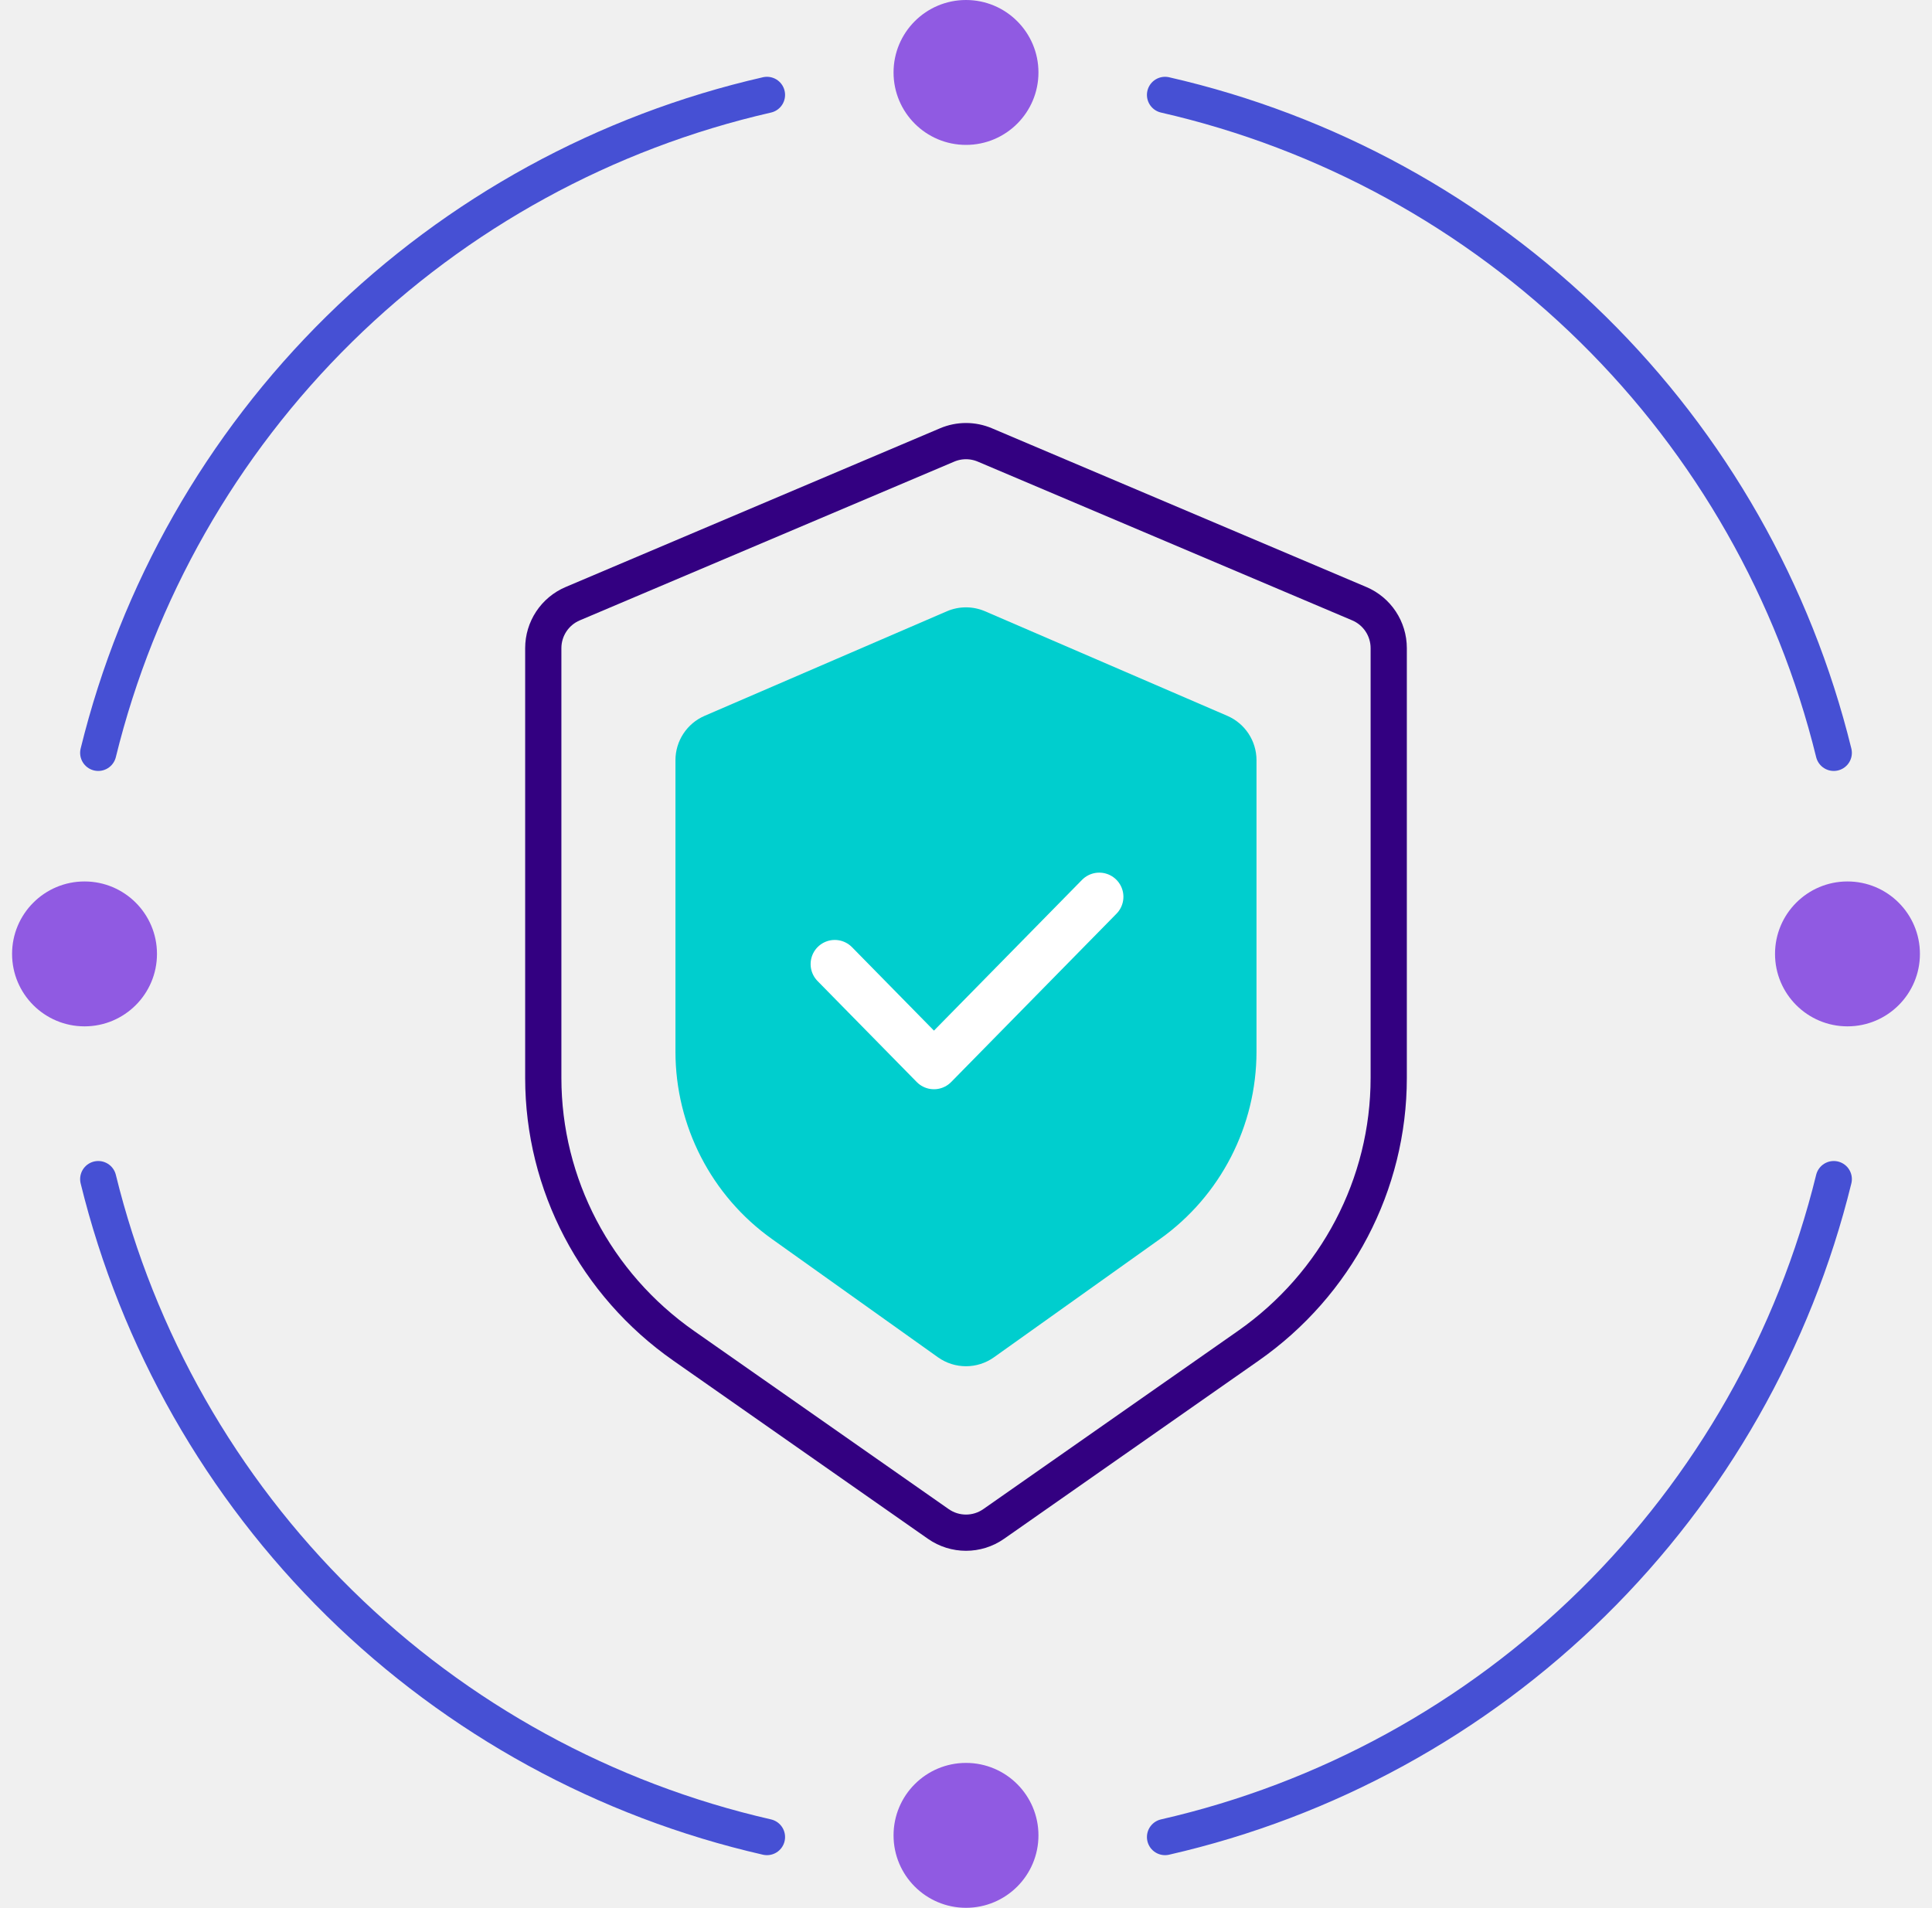
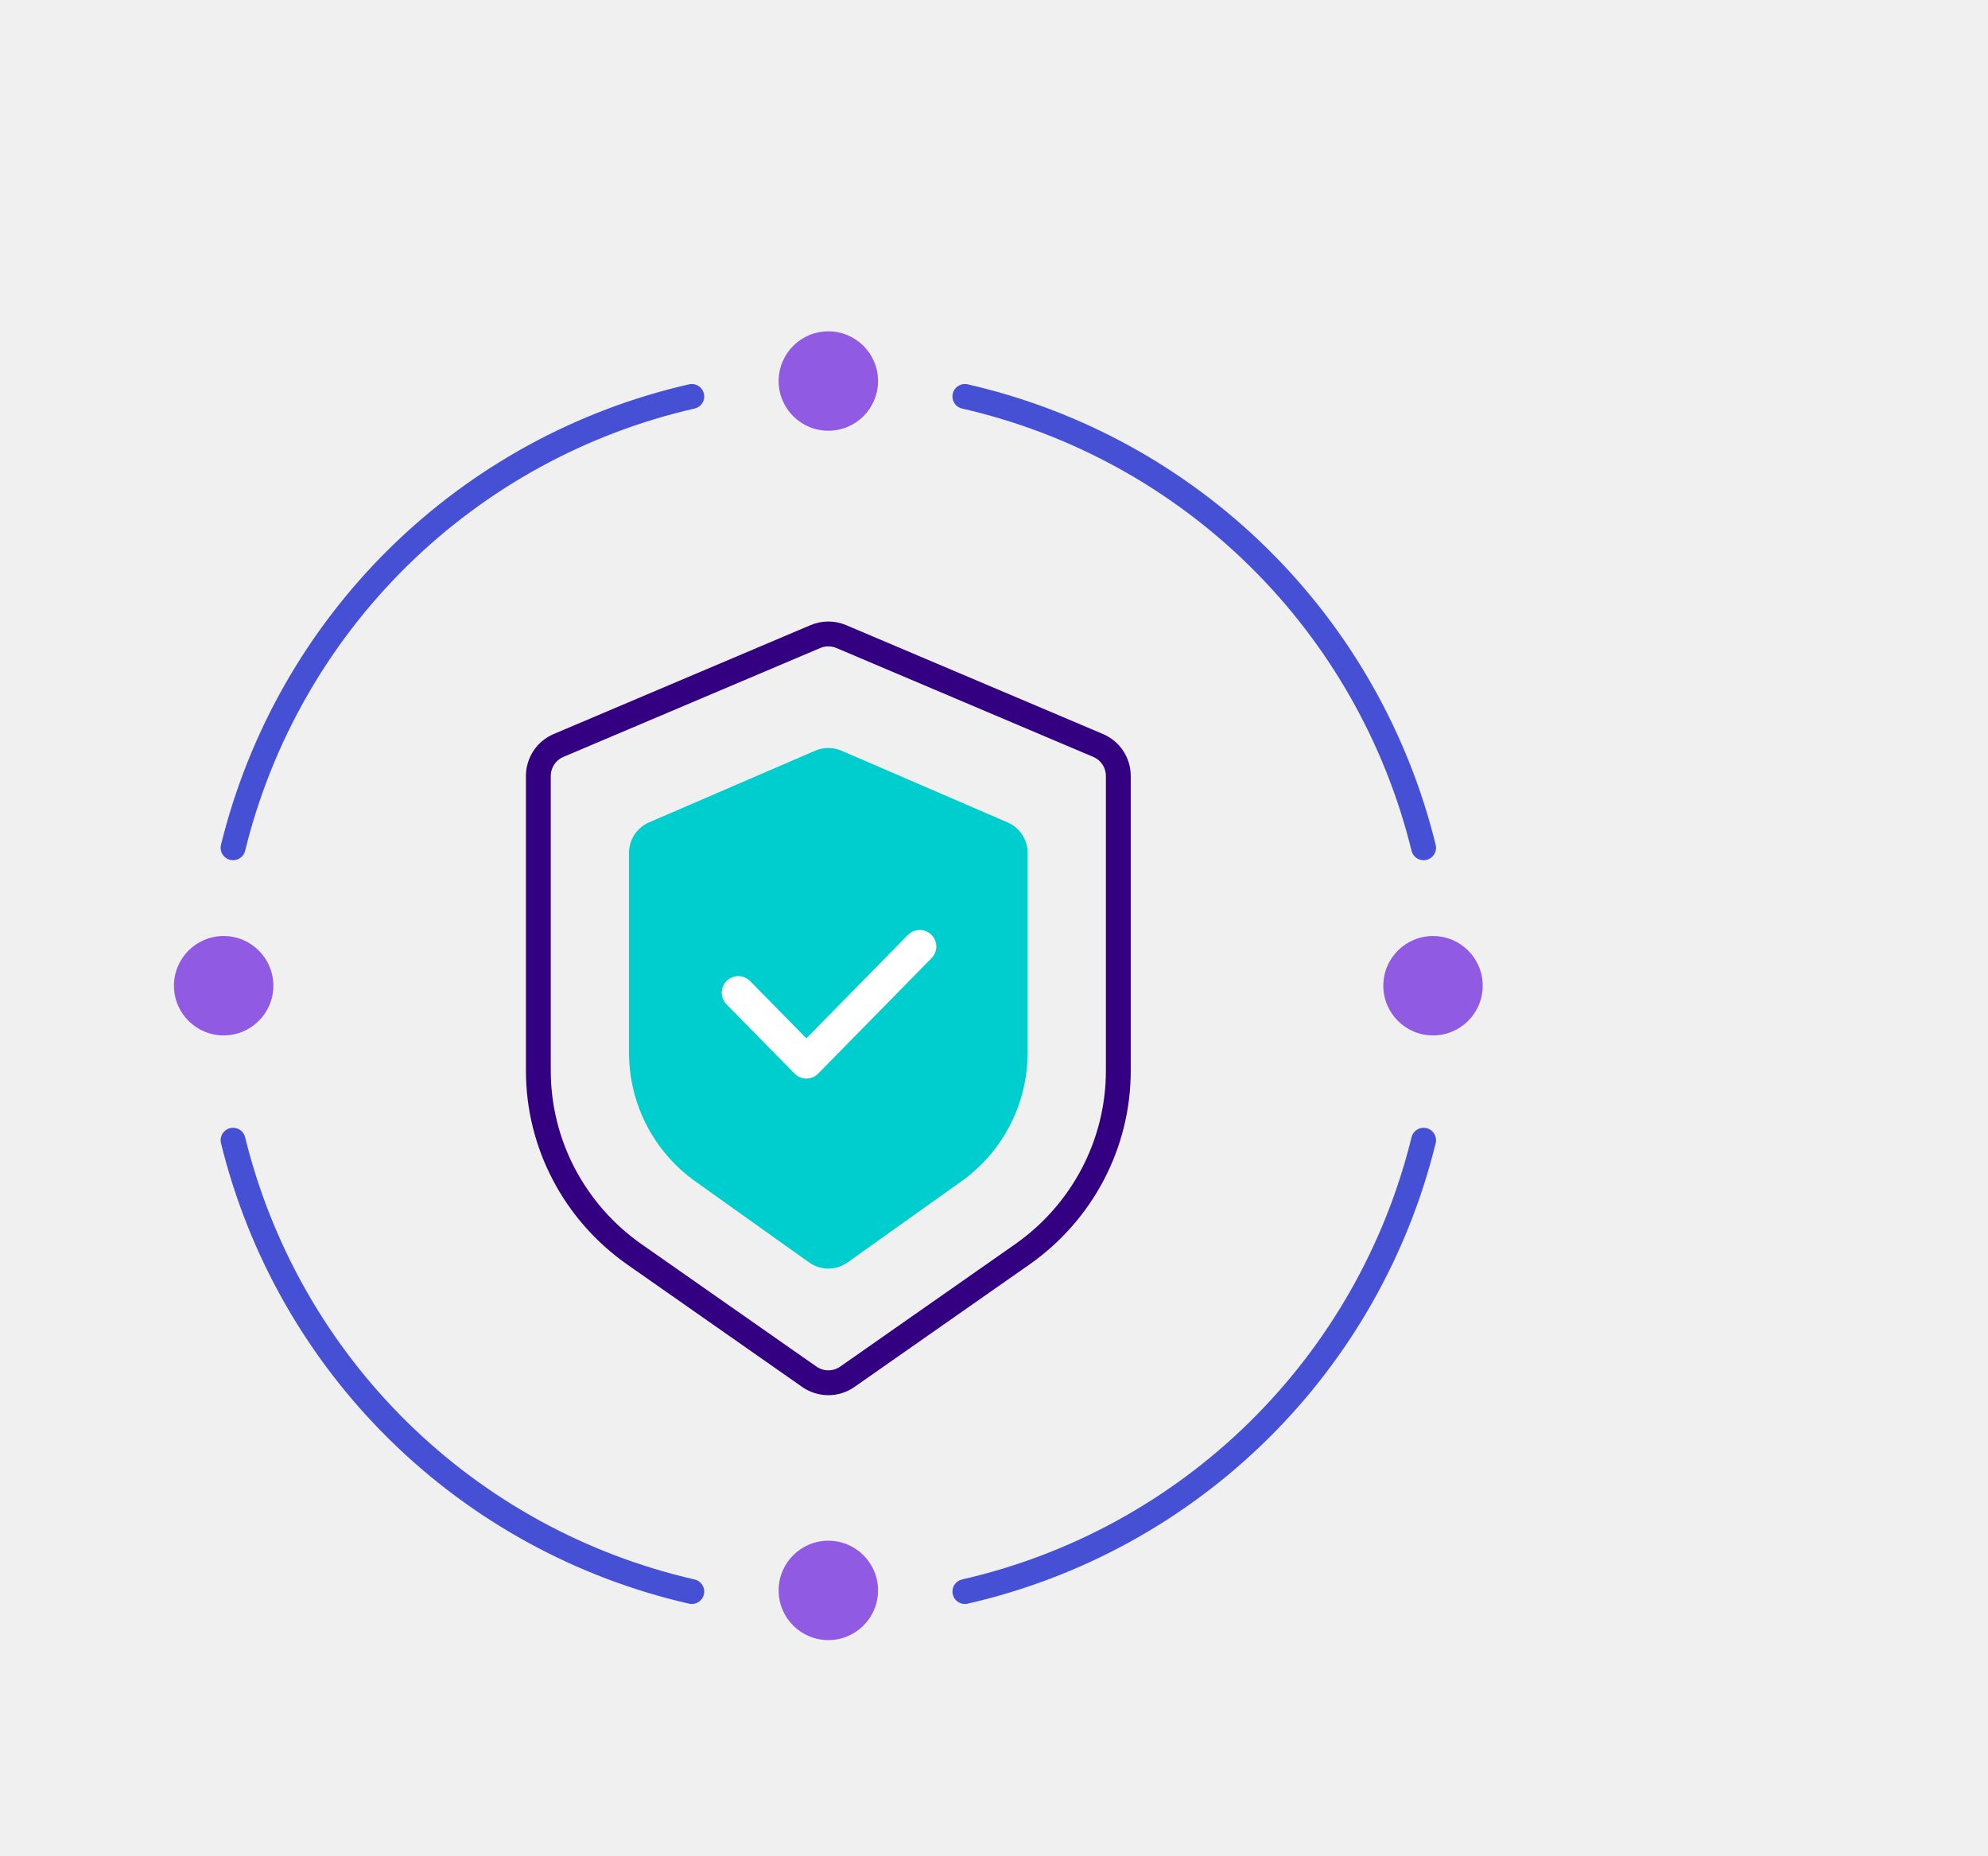
- <svg xmlns="http://www.w3.org/2000/svg" width="80" height="79" viewBox="0 0 80 79" fill="none">
-   <path d="M4.068 31.174C5.704 24.513 9.16 18.437 14.05 13.626C18.94 8.815 25.071 5.458 31.758 3.93" stroke="#4650D4" stroke-width="1.5" stroke-linecap="round" stroke-linejoin="round" />
-   <path d="M75.932 31.174C74.296 24.513 70.84 18.437 65.95 13.626C61.06 8.815 54.929 5.458 48.242 3.93" stroke="#4650D4" stroke-width="1.5" stroke-linecap="round" stroke-linejoin="round" />
-   <path d="M4.068 48.826C5.704 55.487 9.16 61.563 14.05 66.374C18.94 71.185 25.071 74.542 31.758 76.07" stroke="#4650D4" stroke-width="1.5" stroke-linecap="round" stroke-linejoin="round" />
-   <path d="M75.932 48.826C74.296 55.487 70.84 61.563 65.95 66.374C61.06 71.185 54.929 74.542 48.242 76.07" stroke="#4650D4" stroke-width="1.5" stroke-linecap="round" stroke-linejoin="round" />
-   <circle cx="40" cy="3" r="3" fill="#905AE2" />
-   <circle cx="40" cy="76" r="3" fill="#905AE2" />
-   <circle cx="3.5" cy="39.5" r="3" transform="rotate(-90 3.5 39.5)" fill="#905AE2" />
-   <circle cx="76.5" cy="39.5" r="3" transform="rotate(-90 76.5 39.5)" fill="#905AE2" />
-   <path d="M57.504 44.636V26.839C57.504 26.036 57.024 25.311 56.285 24.998L40.781 18.425C40.282 18.213 39.718 18.213 39.219 18.425L23.715 24.998C22.976 25.311 22.496 26.036 22.496 26.839V44.636C22.496 49.042 24.663 53.176 28.311 55.728L38.853 63.105C39.542 63.587 40.458 63.587 41.147 63.105L51.689 55.728C55.337 53.176 57.504 49.042 57.504 44.636Z" stroke="#330081" stroke-width="1.5" stroke-linecap="round" stroke-linejoin="round" />
-   <path d="M52.029 43.544V31.479C52.029 30.681 51.554 29.959 50.821 29.642L40.791 25.313C40.285 25.095 39.712 25.095 39.206 25.313L29.176 29.642C28.443 29.959 27.969 30.681 27.969 31.479V43.544C27.969 46.627 29.458 49.52 31.965 51.306L38.838 56.203C39.533 56.698 40.465 56.698 41.159 56.203L48.032 51.306C50.539 49.52 52.029 46.627 52.029 43.544Z" fill="#00CECE" />
-   <path d="M45.518 37.135L38.673 44.104L34.566 39.922" stroke="white" stroke-width="2" stroke-linecap="round" stroke-linejoin="round" />
+ <svg xmlns="http://www.w3.org/2000/svg" width="120" height="112" viewBox="0 0 120 112" fill="none">
+   <path d="M14.068 51.174C15.704 44.513 19.16 38.437 24.05 33.626C28.94 28.815 35.071 25.458 41.758 23.93" stroke="#4650D4" stroke-width="1.5" stroke-linecap="round" stroke-linejoin="round" />
+   <path d="M85.932 51.174C84.296 44.513 80.84 38.437 75.95 33.626C71.06 28.815 64.929 25.458 58.242 23.93" stroke="#4650D4" stroke-width="1.5" stroke-linecap="round" stroke-linejoin="round" />
+   <path d="M14.068 68.826C15.704 75.487 19.16 81.563 24.05 86.374C28.94 91.185 35.071 94.542 41.758 96.07" stroke="#4650D4" stroke-width="1.5" stroke-linecap="round" stroke-linejoin="round" />
+   <path d="M85.932 68.826C84.296 75.487 80.84 81.563 75.95 86.374C71.06 91.185 64.929 94.542 58.242 96.07" stroke="#4650D4" stroke-width="1.5" stroke-linecap="round" stroke-linejoin="round" />
+   <circle cx="50" cy="23" r="3" fill="#905AE2" />
+   <circle cx="50" cy="96" r="3" fill="#905AE2" />
+   <circle cx="13.5" cy="59.5" r="3" transform="rotate(-90 13.5 59.5)" fill="#905AE2" />
+   <circle cx="86.5" cy="59.5" r="3" transform="rotate(-90 86.5 59.5)" fill="#905AE2" />
+   <path d="M67.504 64.635V46.839C67.504 46.036 67.024 45.311 66.285 44.998L50.781 38.425C50.282 38.213 49.718 38.213 49.219 38.425L33.715 44.998C32.976 45.311 32.496 46.036 32.496 46.839V64.635C32.496 69.042 34.663 73.176 38.311 75.728L48.853 83.105C49.542 83.587 50.458 83.587 51.147 83.105L61.689 75.728C65.337 73.176 67.504 69.042 67.504 64.635Z" stroke="#330081" stroke-width="1.5" stroke-linecap="round" stroke-linejoin="round" />
+   <path d="M62.029 63.544V51.479C62.029 50.681 61.554 49.959 60.821 49.642L50.791 45.313C50.285 45.094 49.712 45.094 49.206 45.313L39.176 49.642C38.443 49.959 37.969 50.681 37.969 51.479V63.544C37.969 66.627 39.458 69.52 41.965 71.306L48.838 76.203C49.533 76.698 50.465 76.698 51.159 76.203L58.032 71.306C60.539 69.52 62.029 66.627 62.029 63.544Z" fill="#00CECE" />
+   <path d="M55.518 57.135L48.673 64.104L44.566 59.922" stroke="white" stroke-width="2" stroke-linecap="round" stroke-linejoin="round" />
</svg>
